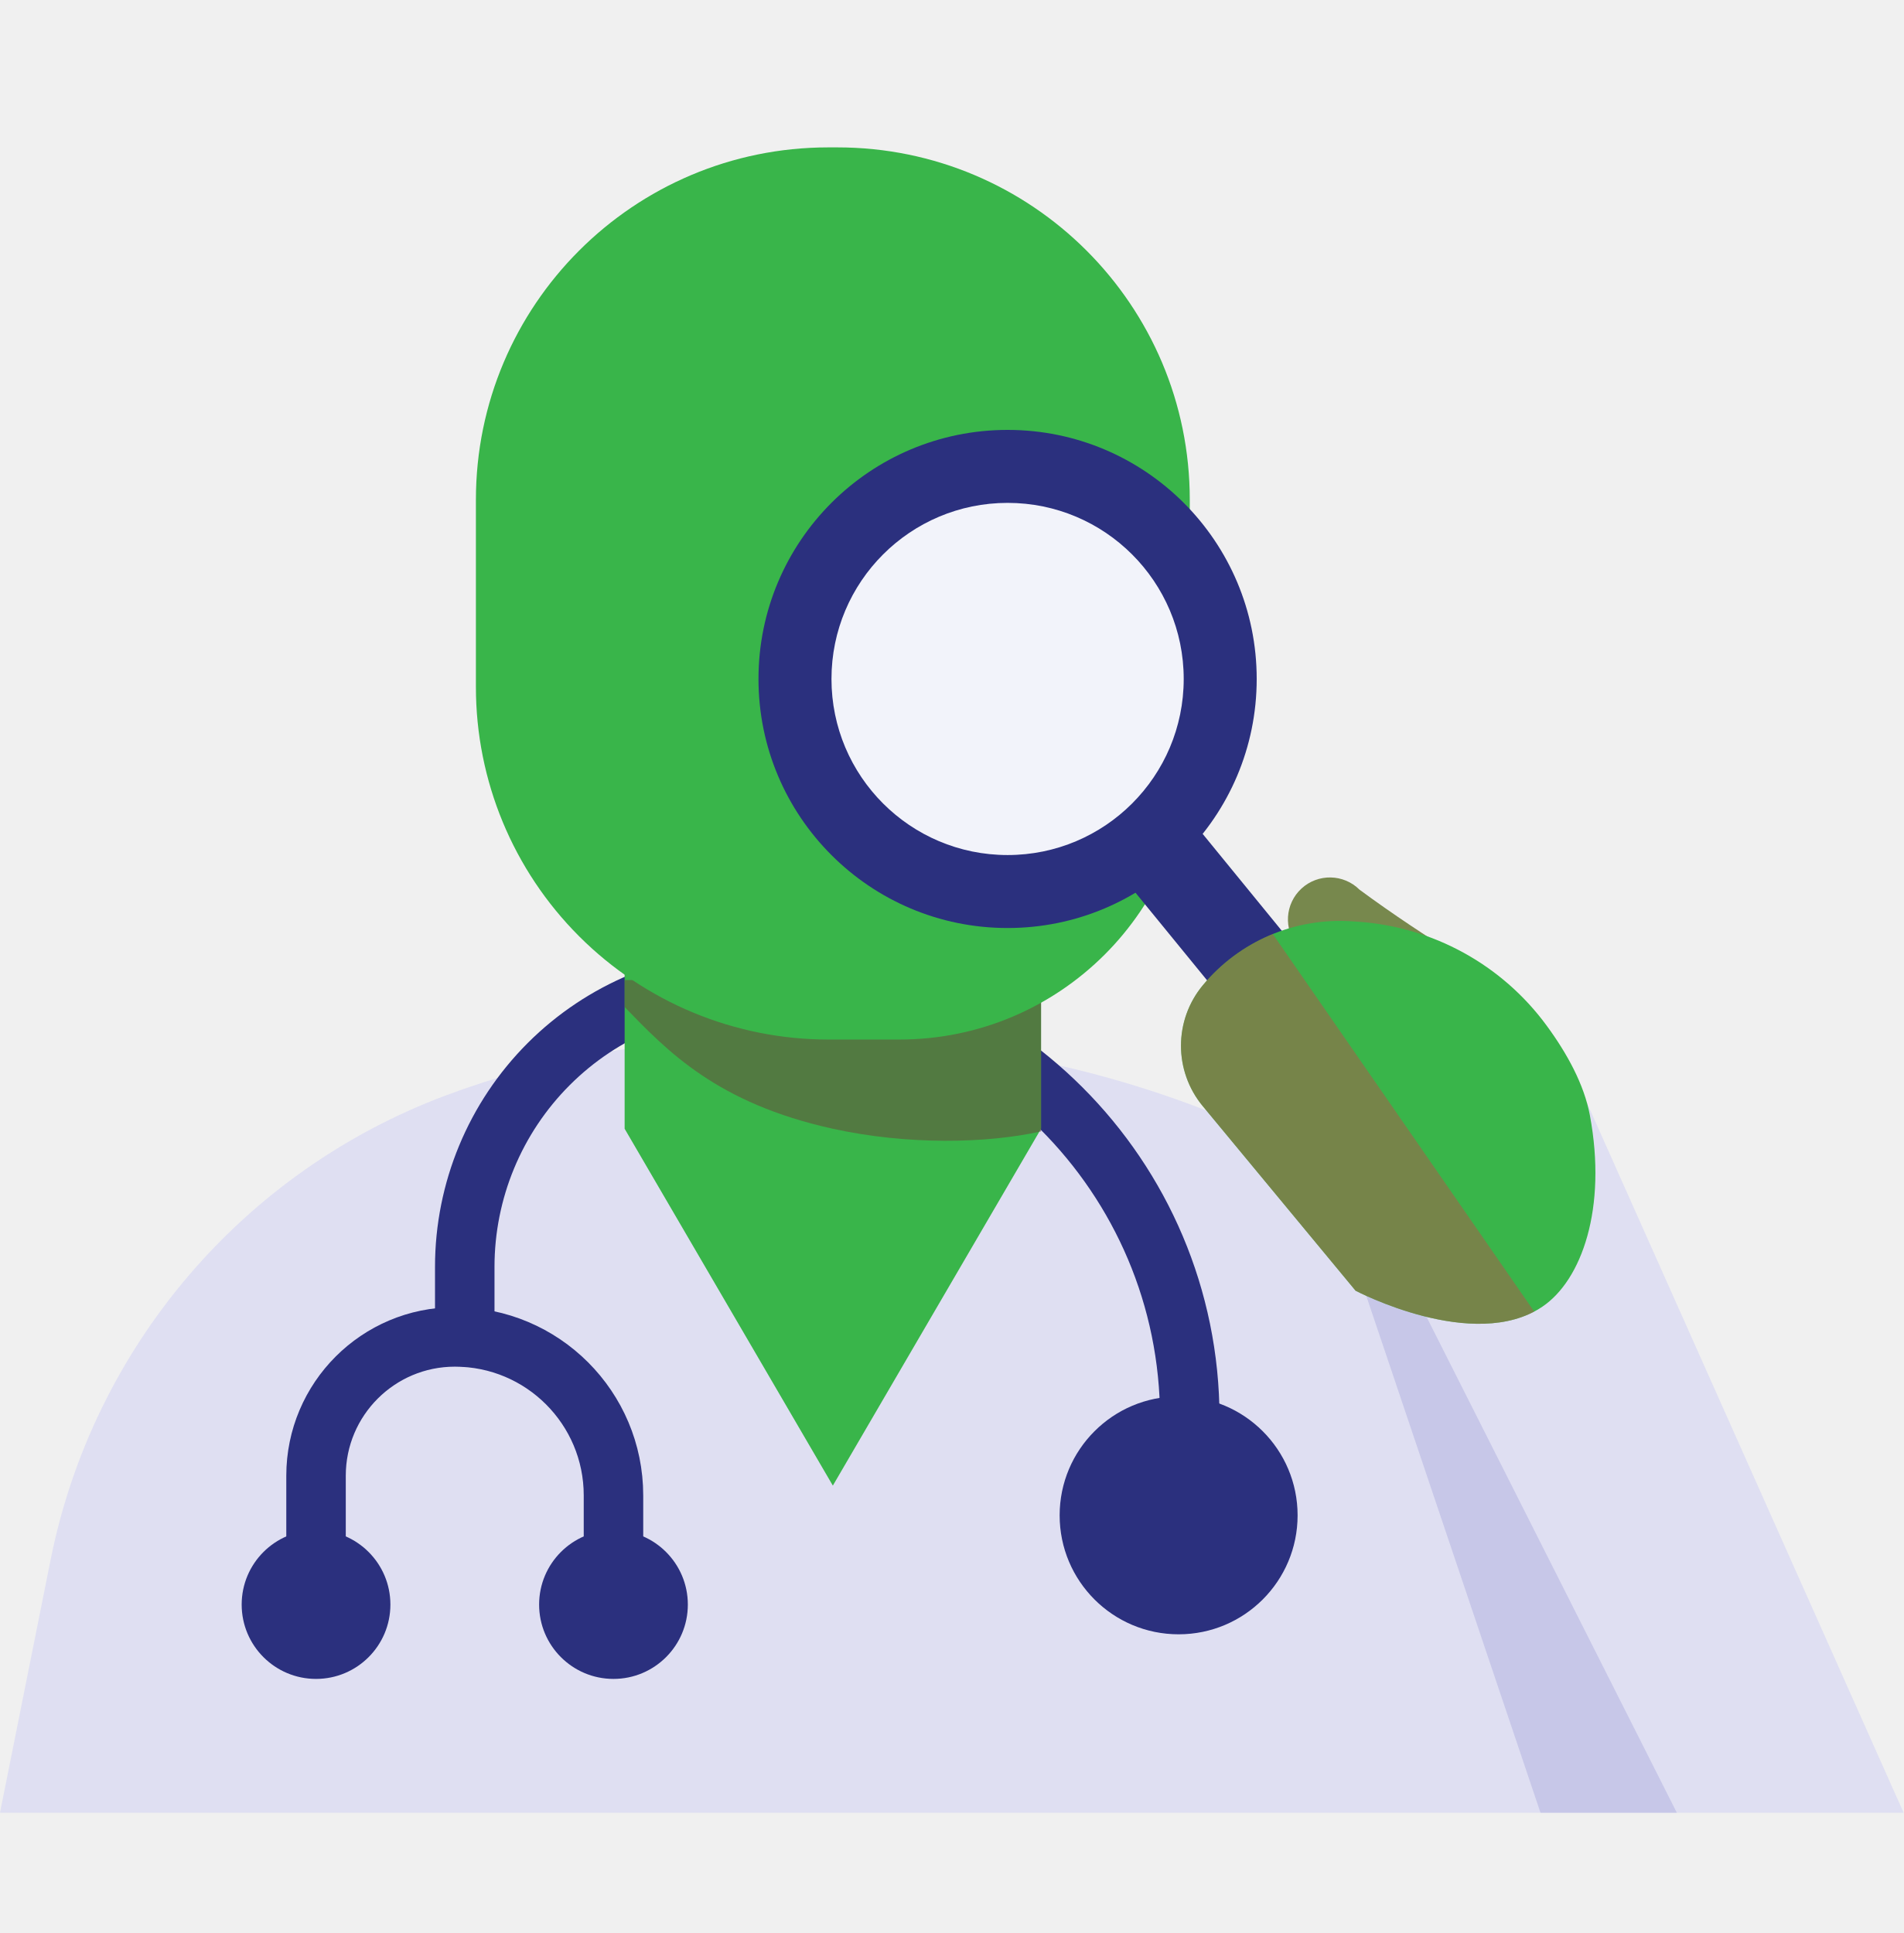
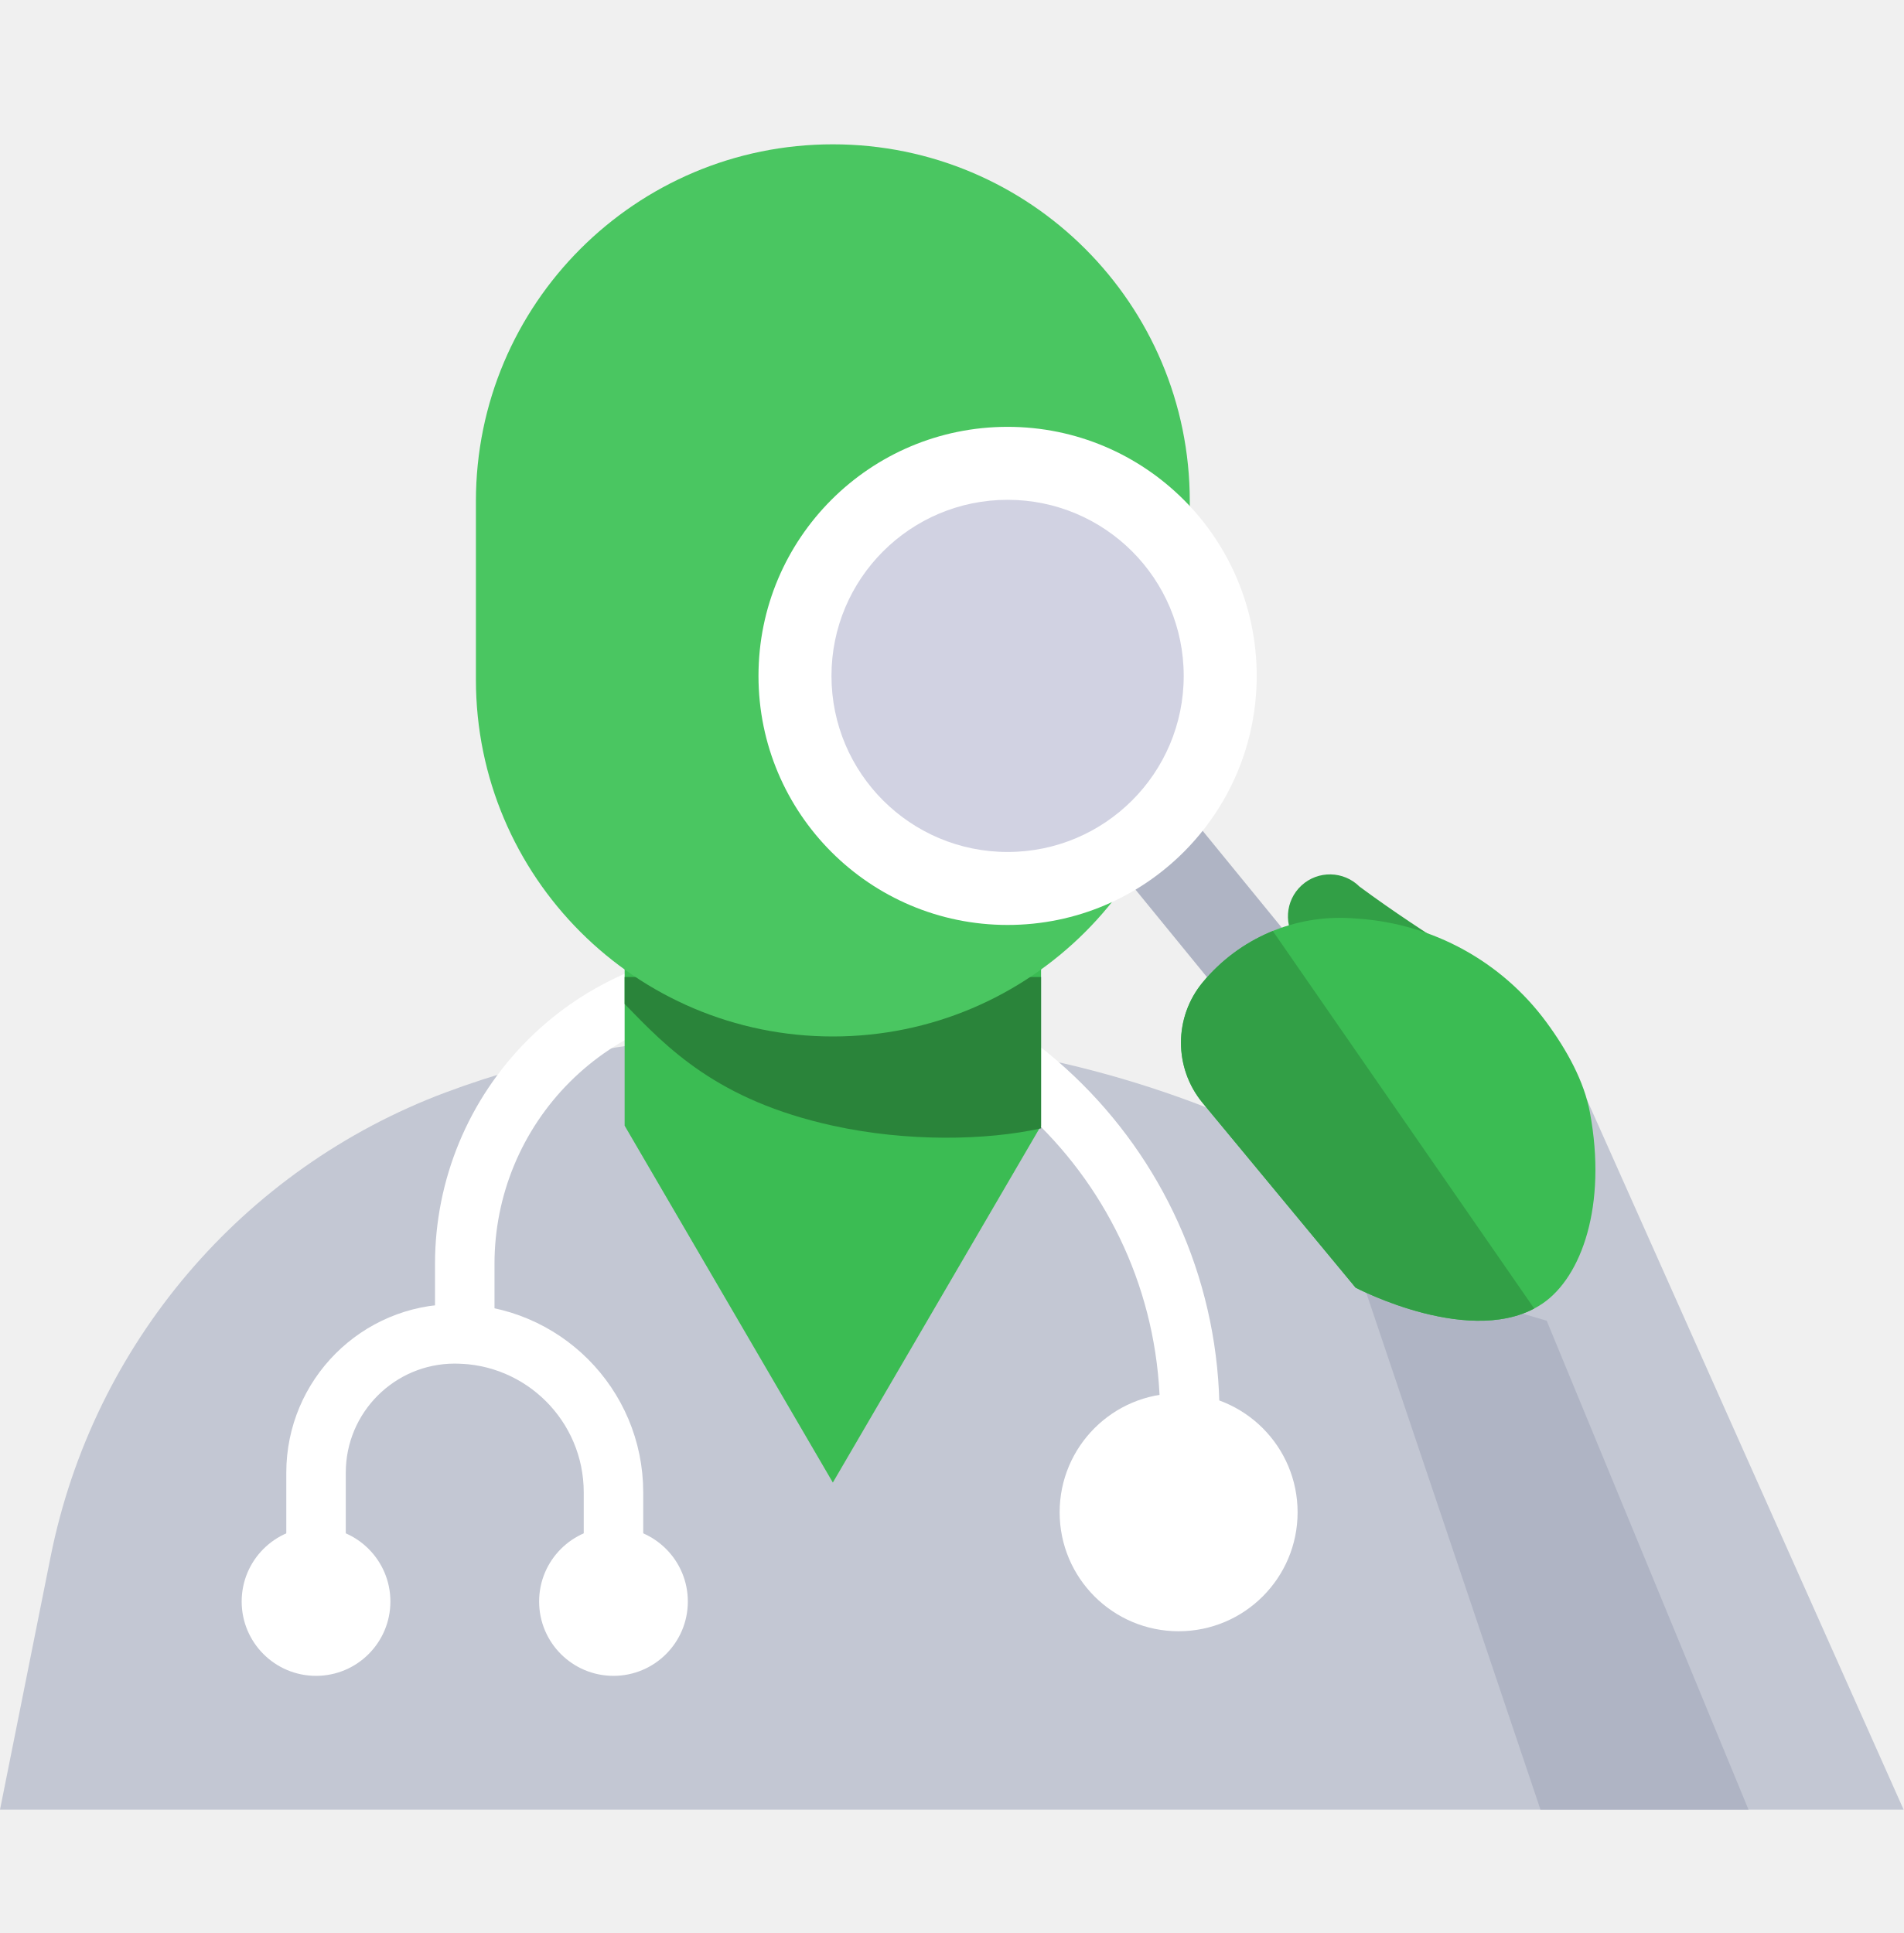
<svg xmlns="http://www.w3.org/2000/svg" width="100%" height="100%" viewBox="0 0 64 65" version="1.1" xml:space="preserve" style="fill-rule:evenodd;clip-rule:evenodd;stroke-linecap:round;stroke-linejoin:round;stroke-miterlimit:1.5;">
-   <rect id="Workforce-PE" x="0" y="0.956" width="64" height="64" style="fill:none;" />
+   <rect id="Workforce-PE" x="0" y="0.853" width="64" height="64" style="fill:none;" />
  <clipPath id="_clip1">
-     <rect x="0" y="0.956" width="64" height="64" />
+     <rect x="0" y="0.853" width="64" height="64" />
  </clipPath>
  <g clip-path="url(#_clip1)">
-     <path d="M45.707,29.917C45.172,29.384 44.312,29.367 43.756,29.878C43.2,30.39 43.145,31.248 43.632,31.826C44.778,33.259 46.573,34.44 49.289,34.849L50.348,32.943C50.348,32.943 48.017,31.622 45.707,29.917Z" style="fill:#77884d;" />
-     <path d="M53.355,37.088L47.777,40.747C47.777,40.747 45.719,39.735 43.323,38.557C38.505,36.188 33.208,34.956 27.839,34.956C26.999,34.956 26.161,34.956 25.362,34.956C21.816,34.956 18.299,35.594 14.979,36.839C14.979,36.839 14.979,36.839 14.978,36.839C8.151,39.399 3.13,45.304 1.701,52.453C0.81,56.907 0,60.956 0,60.956L64,60.956L53.355,37.088Z" style="fill:#dfdff2;" />
-     <path d="M45.613,42.624L51.791,60.956L56.375,60.956L47.96,44.282L45.613,42.624Z" style="fill:#c7c7e8;" />
+     <path d="M45.707,29.814C45.172,29.281 44.312,29.264 43.756,29.775C43.2,30.287 43.145,31.145 43.632,31.723C44.778,33.157 46.573,34.337 49.289,34.746L50.348,32.84C50.348,32.84 48.017,31.52 45.707,29.814Z" style="fill:#329f46;" />
+     <path d="M53.355,36.985L47.777,40.644C47.777,40.644 45.719,39.632 43.323,38.454C38.505,36.085 33.208,34.853 27.839,34.853C26.999,34.853 26.161,34.853 25.362,34.853C21.816,34.853 18.299,35.491 14.979,36.736C14.979,36.736 14.979,36.736 14.978,36.736C8.151,39.296 3.13,45.201 1.701,52.35C0.81,56.804 0,60.853 0,60.853L64,60.853L53.355,36.985Z" style="fill:#c3c7d3;" />
+     <path d="M45.613,42.521L51.791,60.853L58.785,60.853L52,44.412L45.613,42.521Z" style="fill:#afb4c4;" />
    <g>
-       <path d="M10.625,54.956C10.625,54.956 10.625,52.23 10.625,49.624C10.625,47.046 12.715,44.956 15.293,44.956C15.294,44.956 15.294,44.956 15.295,44.956C18.239,44.956 20.625,47.342 20.625,50.286C20.625,52.671 20.625,54.956 20.625,54.956" style="fill:none;stroke:#2b307e;stroke-width:2px;" />
-       <circle cx="20.625" cy="53.956" r="2.5" style="fill:#2b307e;" />
-       <circle cx="10.625" cy="53.956" r="2.5" style="fill:#2b307e;" />
+       <path d="M10.625,54.853C10.625,54.853 10.625,52.127 10.625,49.521C10.625,46.943 12.715,44.853 15.293,44.853C15.294,44.853 15.294,44.853 15.295,44.853C18.239,44.853 20.625,47.239 20.625,50.183C20.625,52.568 20.625,54.853 20.625,54.853" style="fill:none;stroke:#fff;stroke-width:2px;" />
+       <circle cx="20.625" cy="53.853" r="2.5" style="fill:#fff;" />
+       <circle cx="10.625" cy="53.853" r="2.5" style="fill:#fff;" />
    </g>
-     <path d="M15.625,44.956C15.625,44.956 15.625,43.986 15.625,42.598C15.625,40.041 16.641,37.588 18.449,35.78C20.257,33.972 22.71,32.956 25.267,32.956C25.268,32.956 25.269,32.956 25.27,32.956C33.405,32.956 40,39.551 40,47.686C40,49.063 40,49.956 40,49.956" style="fill:none;stroke:#2b307e;stroke-width:2px;" />
-     <path d="M35,29.956L21,29.956L21,37.956L28,49.956L35,37.956L35,29.956Z" style="fill:#39b54a;" />
-     <path d="M21,33.863L21,32.956L35,32.956L35,38.046C33.169,38.453 30.507,38.507 28,37.956C24.105,37.1 22.437,35.344 21,33.863Z" style="fill:#664e39;fill-opacity:0.561;" />
-     <path d="M40,16.806C40,10.261 34.695,4.956 28.15,4.956C28.05,4.956 27.95,4.956 27.85,4.956C21.305,4.956 16,10.261 16,16.806C16,18.878 16,21.034 16,23.106C16,26.249 17.248,29.263 19.471,31.485C21.693,33.708 24.707,34.956 27.85,34.956L30.24,34.956C35.63,34.956 40,30.586 40,25.196C40,22.519 40,19.587 40,16.806Z" style="fill:#39b54a;" />
+     <path d="M15.625,44.853C15.625,44.853 15.625,43.883 15.625,42.495C15.625,39.938 16.641,37.485 18.449,35.677C20.257,33.869 22.71,32.853 25.267,32.853C25.268,32.853 25.269,32.853 25.27,32.853C33.405,32.853 40,39.448 40,47.583C40,48.96 40,49.853 40,49.853" style="fill:none;stroke:#fff;stroke-width:2px;" />
+     <path d="M35,29.853L21,29.853L21,37.853L28,49.853L35,37.853L35,29.853Z" style="fill:#3bbc53;" />
+     <path d="M21,33.76L21,32.853L35,32.853L35,37.943C33.169,38.35 30.507,38.404 28,37.853C24.105,36.997 22.437,35.241 21,33.76Z" style="fill:#2a843a;" />
+     <path d="M40,16.853C40,10.226 34.627,4.853 28,4.853C28,4.853 28,4.853 28,4.853C21.373,4.853 16,10.226 16,16.853C16,18.829 16,20.877 16,22.853C16,29.481 21.373,34.853 28,34.853C28,34.853 28,34.853 28,34.853C34.627,34.853 40,29.481 40,22.853C40,20.877 40,18.829 40,16.853Z" style="fill:#4ac661;" />
    <g>
-       <path d="M35.875,24.831L45.5,36.616" style="fill:none;stroke:#2b307e;stroke-width:3px;stroke-linejoin:miter;stroke-miterlimit:1;" />
-       <circle cx="33.875" cy="22.831" r="8.375" style="fill:#2b307e;" />
-       <circle cx="33.875" cy="22.831" r="5.921" style="fill:#f2f3fa;" />
-       <path d="M45.574,43.402C45.574,43.402 42.456,39.635 40.436,37.195C39.459,36.015 39.461,34.306 40.441,33.128C40.441,33.128 40.441,33.128 40.441,33.128C41.67,31.65 43.532,30.852 45.45,30.98C45.513,30.984 45.576,30.988 45.639,30.993C48.169,31.162 50.494,32.439 51.994,34.482C52.68,35.415 53.258,36.463 53.452,37.506C54.034,40.633 53.175,43.045 51.857,43.937C49.555,45.498 45.574,43.402 45.574,43.402Z" style="fill:#39b54a;" />
+       <path d="M35.875,24.728L45.5,36.513" style="fill:none;stroke:#afb4c4;stroke-width:3px;stroke-linejoin:miter;stroke-miterlimit:1;" />
+       <circle cx="33.875" cy="22.728" r="8.375" style="fill:#fff;" />
+       <circle cx="33.875" cy="22.728" r="5.921" style="fill:#d1d2e2;" />
+       <path d="M45.574,43.299C45.574,43.299 42.456,39.532 40.436,37.092C39.459,35.912 39.461,34.203 40.441,33.025C40.441,33.025 40.441,33.025 40.441,33.025C41.67,31.547 43.532,30.749 45.45,30.877C45.513,30.881 45.576,30.886 45.639,30.89C48.169,31.059 50.494,32.336 51.994,34.379C52.68,35.312 53.258,36.36 53.452,37.403C54.034,40.53 53.175,42.942 51.857,43.835C49.555,45.395 45.574,43.299 45.574,43.299Z" style="fill:#3bbc53;" />
      <clipPath id="_clip2">
-         <path d="M45.574,43.402C45.574,43.402 42.456,39.635 40.436,37.195C39.459,36.015 39.461,34.306 40.441,33.128C40.441,33.128 40.441,33.128 40.441,33.128C41.67,31.65 43.532,30.852 45.45,30.98C45.513,30.984 45.576,30.988 45.639,30.993C48.169,31.162 50.494,32.439 51.994,34.482C52.68,35.415 53.258,36.463 53.452,37.506C54.034,40.633 53.175,43.045 51.857,43.937C49.555,45.498 45.574,43.402 45.574,43.402Z" />
+         <path d="M45.574,43.299C45.574,43.299 42.456,39.532 40.436,37.092C39.459,35.912 39.461,34.203 40.441,33.025C40.441,33.025 40.441,33.025 40.441,33.025C41.67,31.547 43.532,30.749 45.45,30.877C45.513,30.881 45.576,30.886 45.639,30.89C48.169,31.059 50.494,32.336 51.994,34.379C52.68,35.312 53.258,36.36 53.452,37.403C54.034,40.53 53.175,42.942 51.857,43.835C49.555,45.395 45.574,43.299 45.574,43.299Z" />
      </clipPath>
      <g clip-path="url(#_clip2)">
-         <path d="M41.179,29.08L55.912,50.363L46.047,46.293L35.166,40.024L36.771,33.824L41.179,29.08Z" style="fill:#a46048;fill-opacity:0.569;" />
+         <path d="M41.179,28.977L55.912,50.26L46.047,46.19L35.166,39.921L36.771,33.721L41.179,28.977Z" style="fill:#329f46;" />
      </g>
    </g>
-     <circle cx="39.625" cy="50.956" r="4" style="fill:#2b307e;" />
+     <circle cx="39.625" cy="50.853" r="4" style="fill:#fff;" />
  </g>
</svg>
